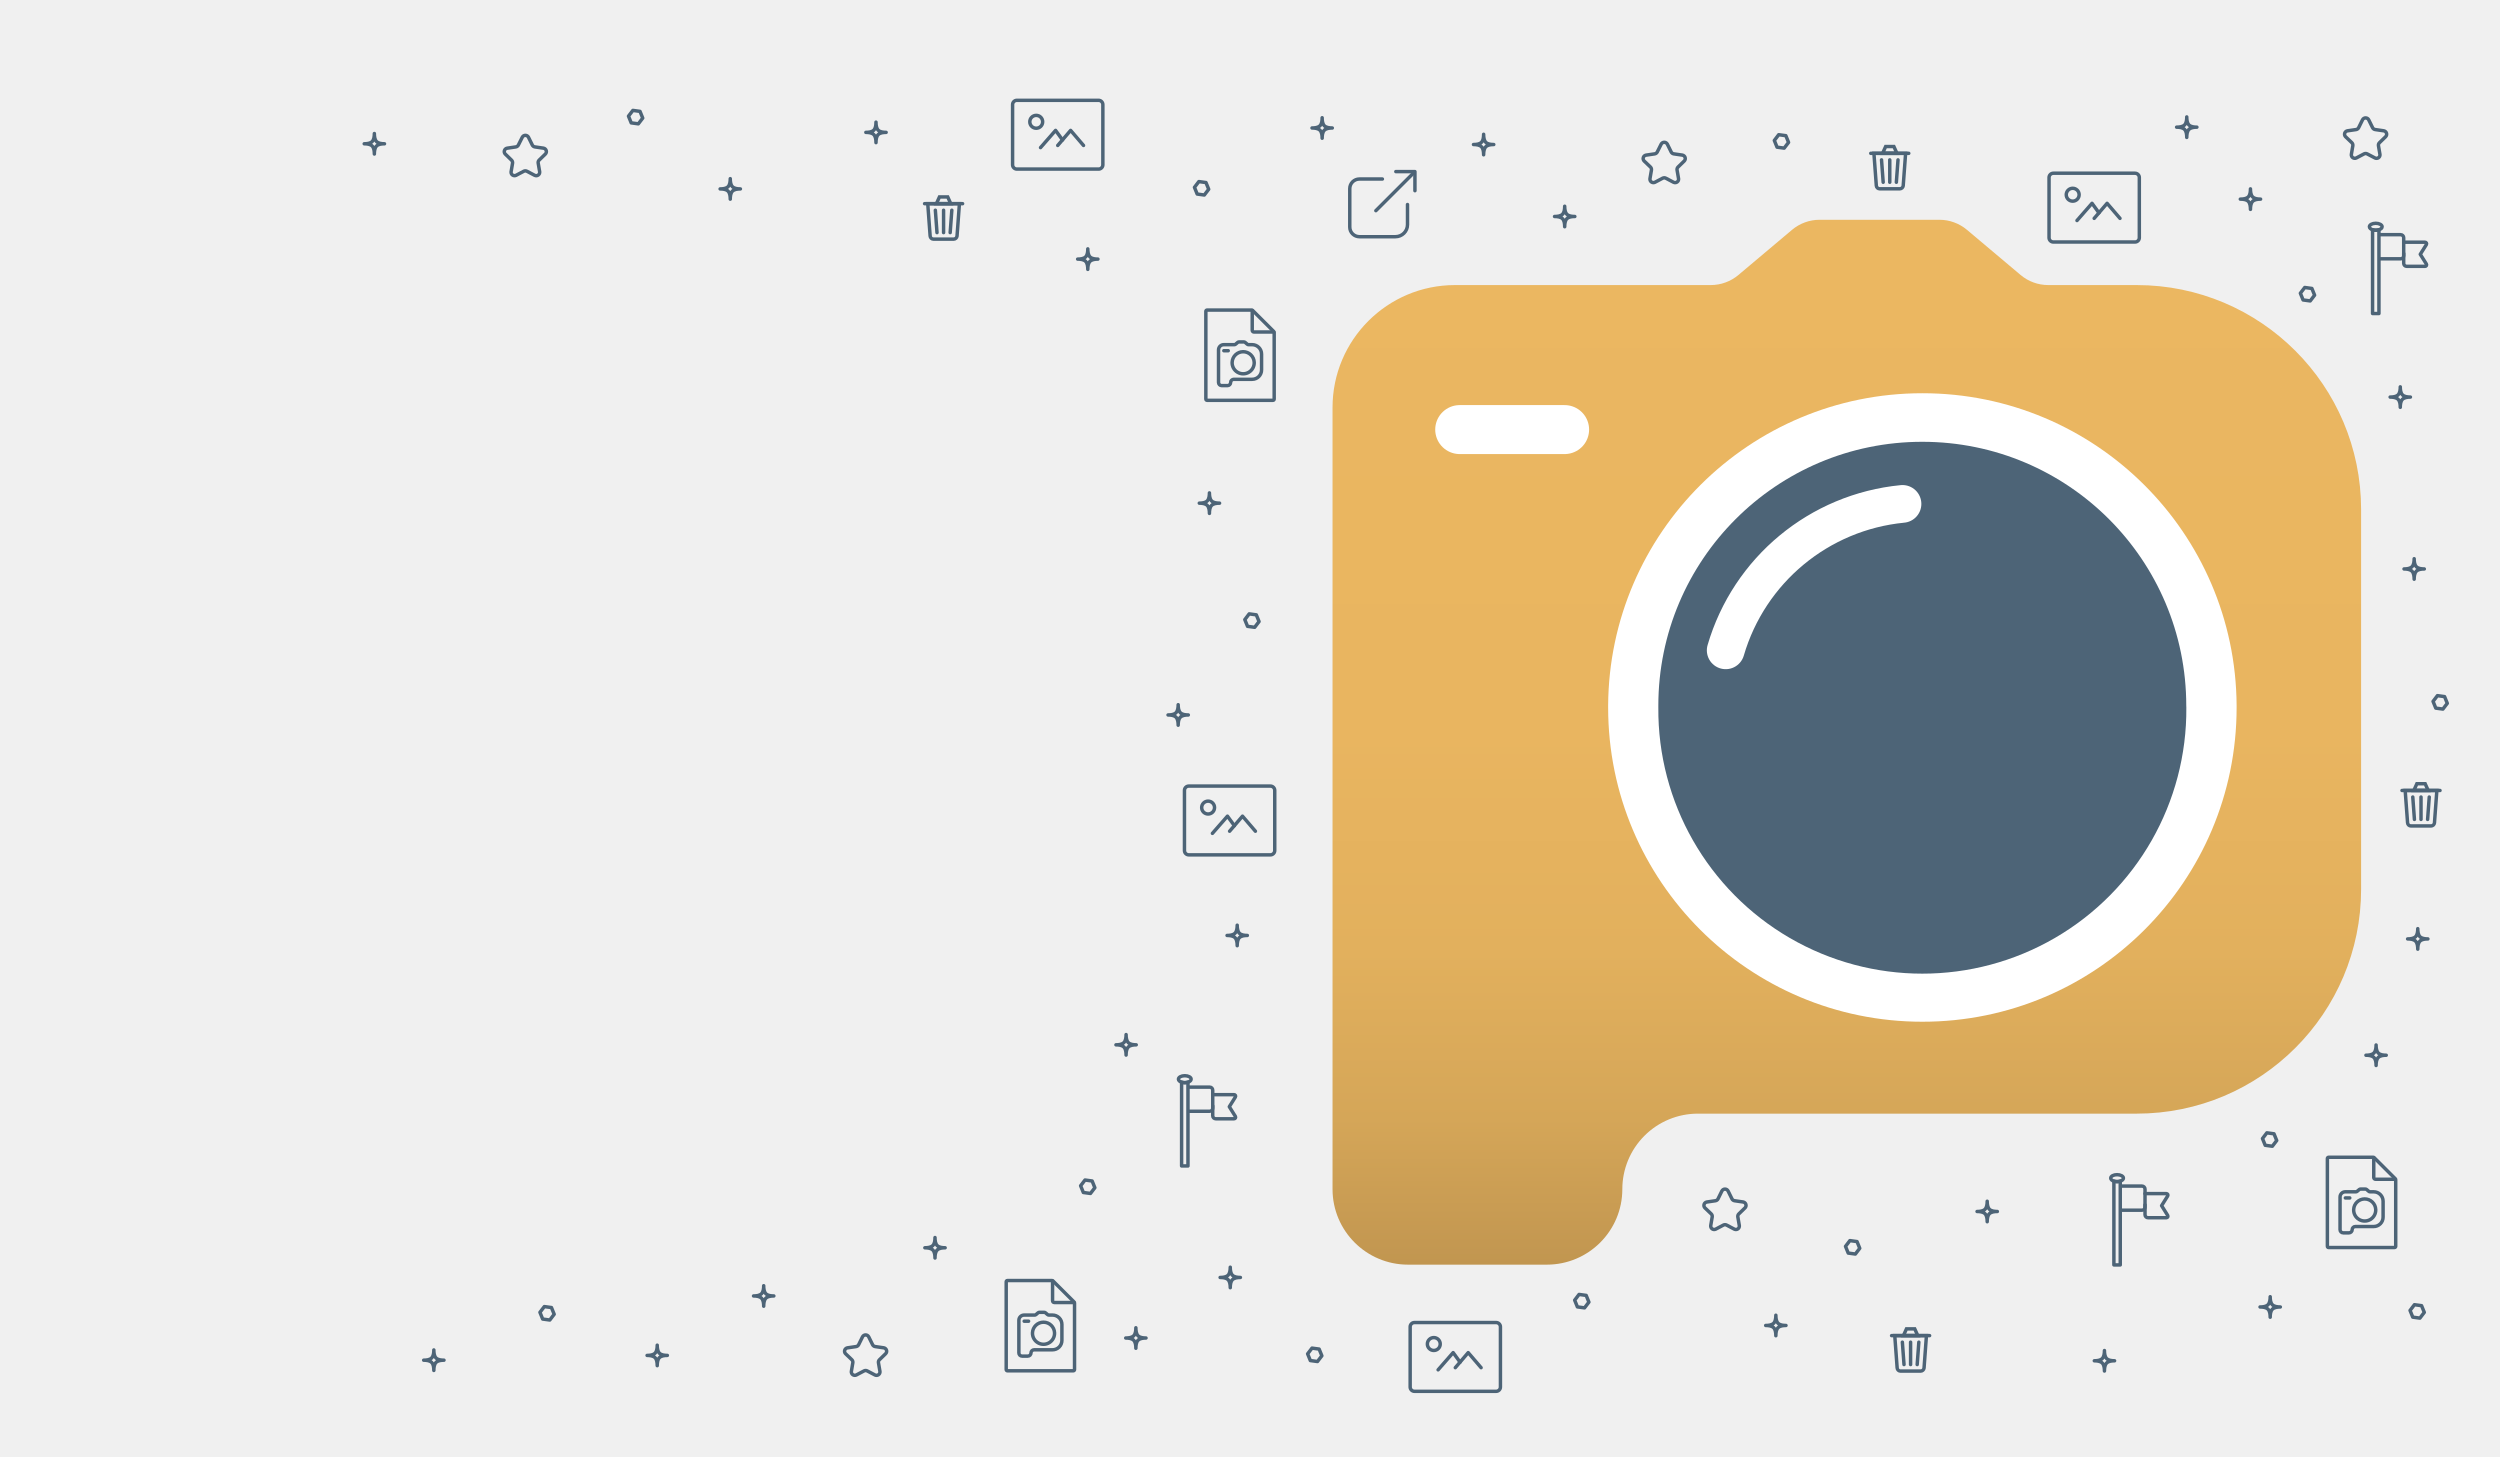
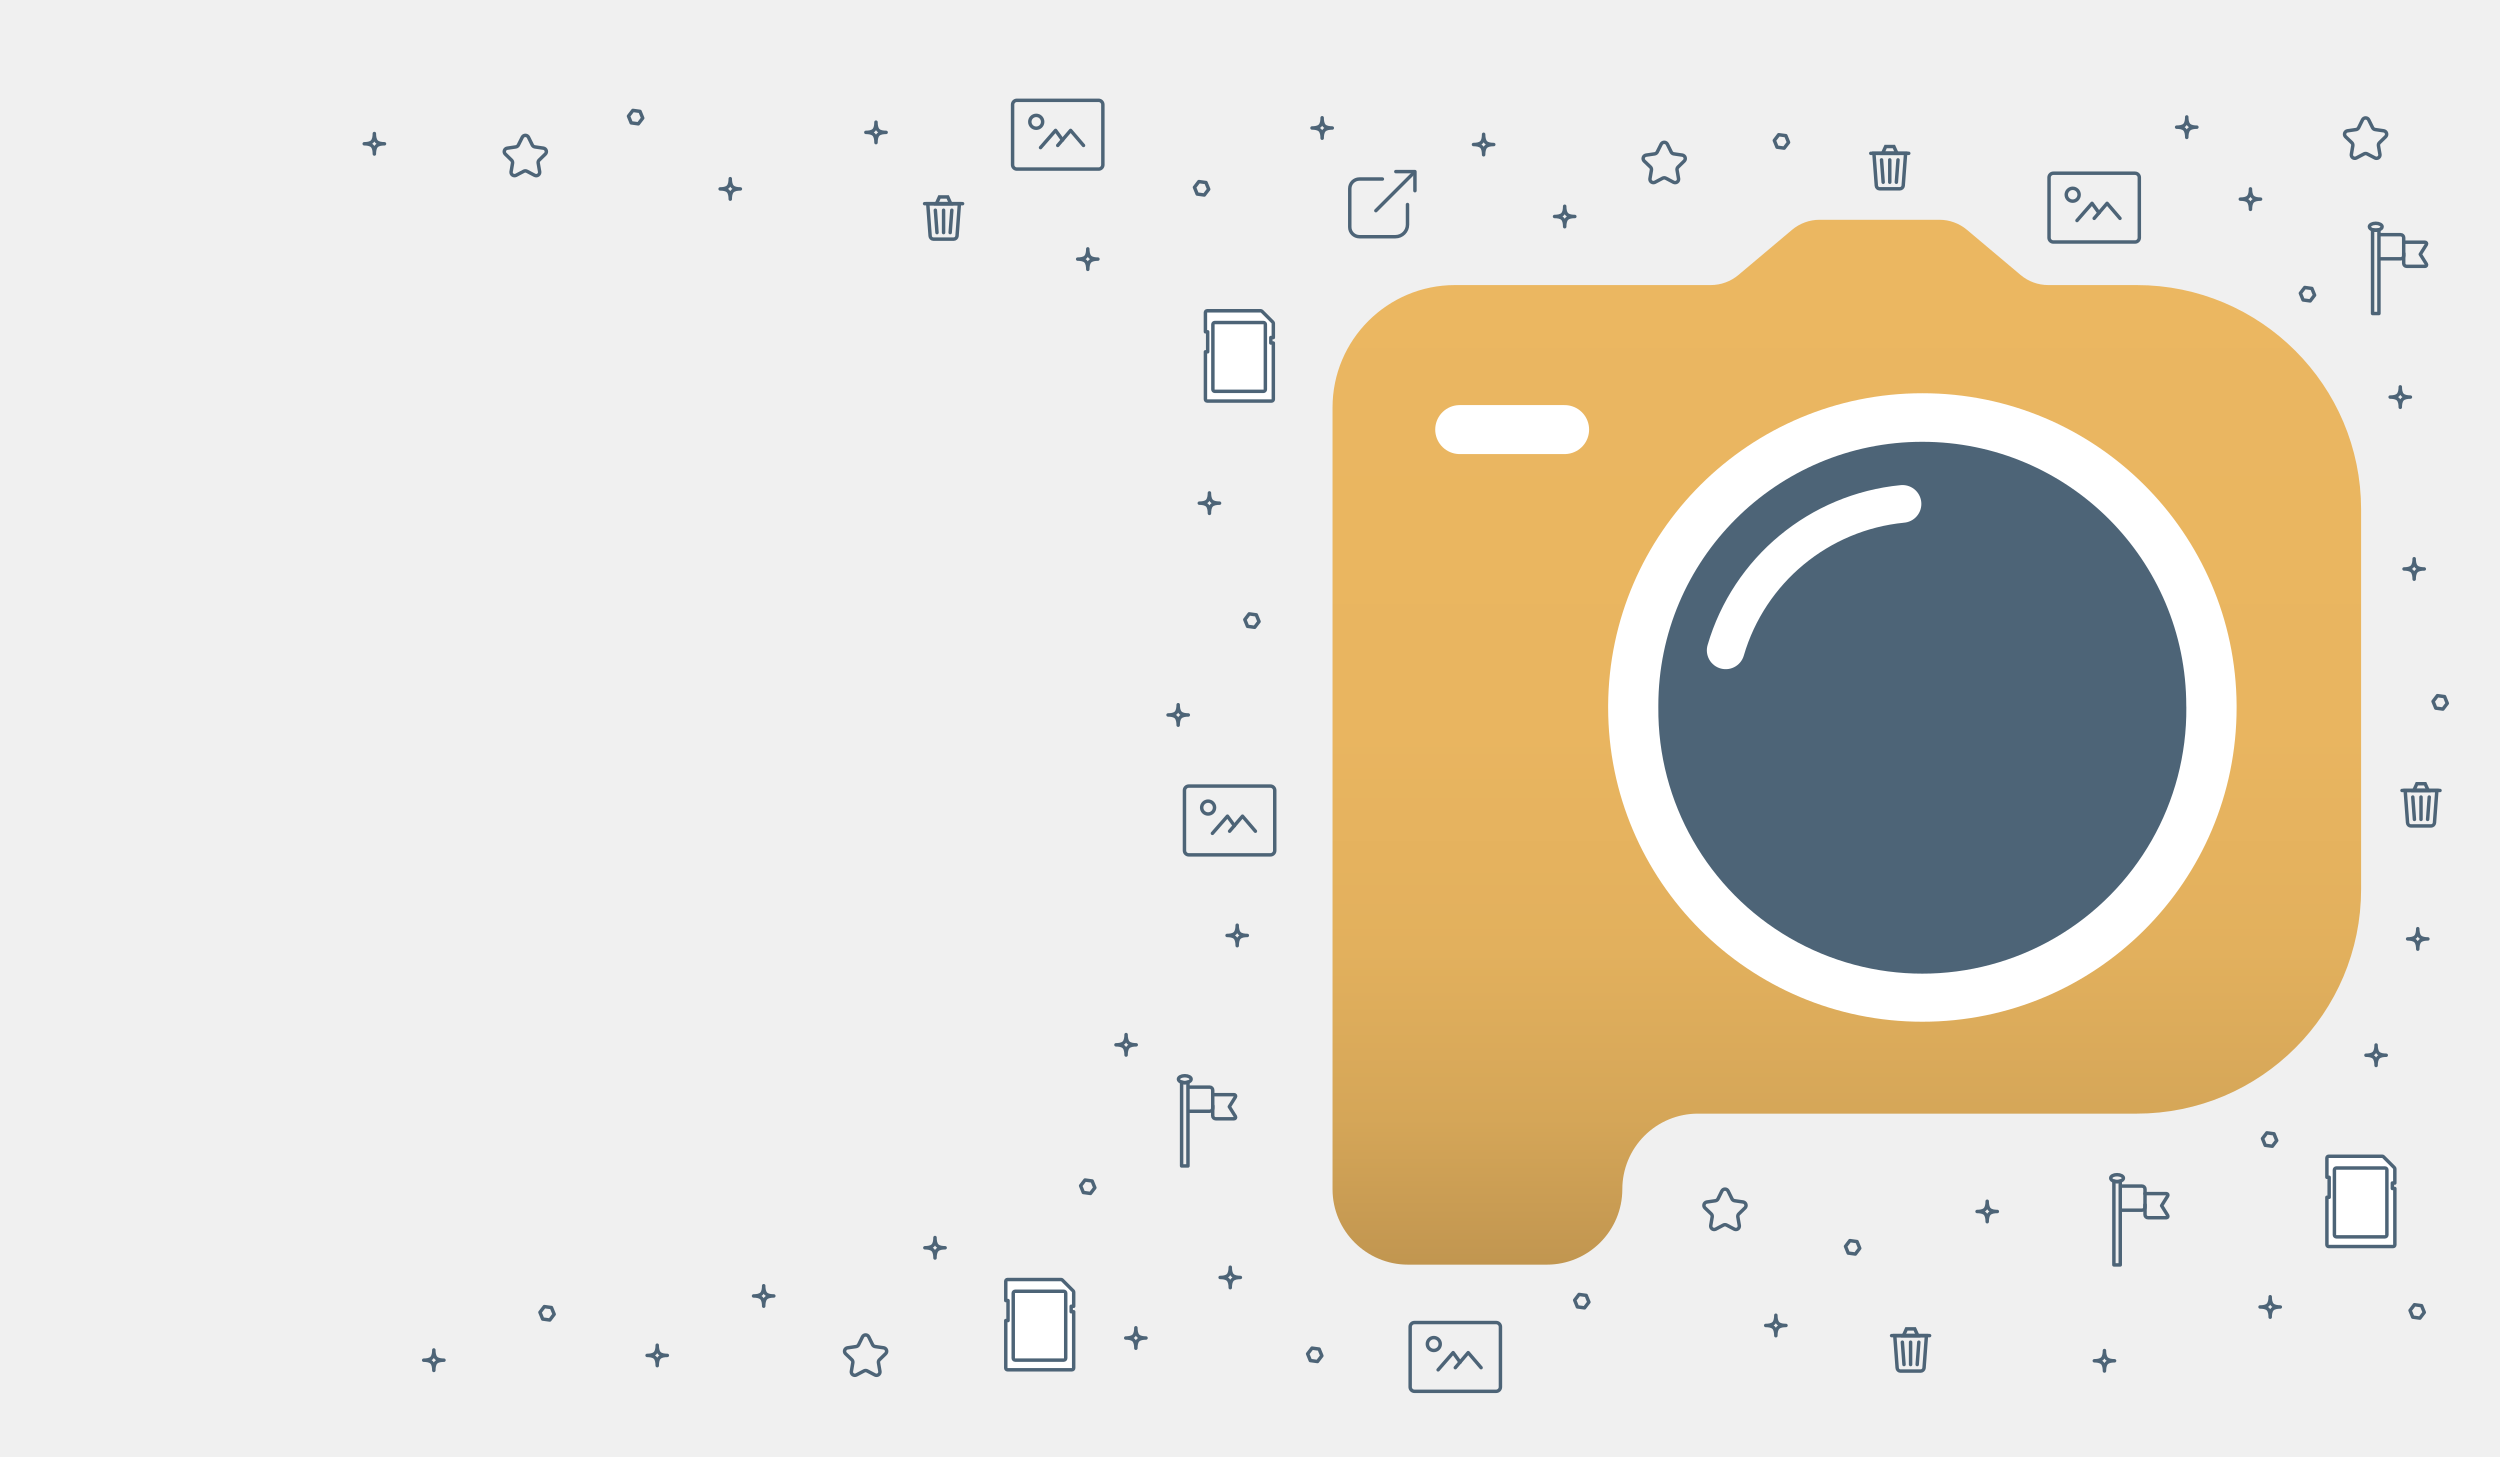
<svg xmlns="http://www.w3.org/2000/svg" viewBox="0 0 1440 839">
  <defs>
-     <style>.cls-1,.cls-2,.cls-3,.cls-4,.cls-6,.cls-9{fill:none;}.cls-1,.cls-2,.cls-3,.cls-4{stroke:#4d6477;stroke-width:2px;}.cls-1,.cls-3,.cls-6,.cls-9{stroke-linecap:round;}.cls-1,.cls-4{stroke-linejoin:round;}.cls-2,.cls-3,.cls-6,.cls-9{stroke-miterlimit:10;}.cls-5{fill:url(#linear-gradient);}.cls-6,.cls-9{stroke:#fff;}.cls-6{stroke-width:28.21px;}.cls-7{fill:#fff;}.cls-8{fill:#4d6477;}.cls-9{stroke-width:21.72px;}</style>
+     <style>.cls-1,.cls-10,.cls-2,.cls-3,.cls-4,.cls-7{fill:none;}.cls-1,.cls-2,.cls-3,.cls-4,.cls-5{stroke:#4d6477;stroke-width:2px;}.cls-1,.cls-10,.cls-3,.cls-5,.cls-7{stroke-linecap:round;}.cls-1,.cls-4,.cls-5{stroke-linejoin:round;}.cls-10,.cls-2,.cls-3,.cls-7{stroke-miterlimit:10;}.cls-5,.cls-8{fill:#fff;}.cls-6{fill:url(#linear-gradient);}.cls-10,.cls-7{stroke:#fff;}.cls-7{stroke-width:28.21px;}.cls-9{fill:#4d6477;}.cls-10{stroke-width:21.72px;}</style>
    <linearGradient id="linear-gradient" x1="1063.77" y1="126.58" x2="1063.77" y2="728.44" gradientUnits="userSpaceOnUse">
      <stop offset="0" stop-color="#ebb761" />
      <stop offset="0.49" stop-color="#e9b560" />
      <stop offset="0.7" stop-color="#e2b05d" />
      <stop offset="0.86" stop-color="#d5a658" />
      <stop offset="0.98" stop-color="#c49851" />
      <stop offset="1" stop-color="#c19650" />
    </linearGradient>
  </defs>
  <g id="Layer_2" data-name="Layer 2">
    <rect class="cls-1" x="583.25" y="57.78" width="52" height="39.62" rx="2.48" />
    <polyline class="cls-1" points="624.11 83.78 616.68 75.11 609.25 83.78" />
    <polyline class="cls-1" points="611.99 80.59 608.01 75.11 599.35 85.02" />
    <circle class="cls-1" cx="596.87" cy="70.16" r="3.71" />
    <path class="cls-2" d="M995.37,686l2.24,4.55a2,2,0,0,0,1.48,1.07l5,.73a2,2,0,0,1,1.08,3.34l-3.62,3.53A1.94,1.94,0,0,0,1001,701l.86,5A2,2,0,0,1,999,708l-4.49-2.36a2,2,0,0,0-1.82,0L988.22,708a2,2,0,0,1-2.84-2.06l.85-5a2,2,0,0,0-.56-1.73L982,695.7a2,2,0,0,1,1.09-3.34l5-.73a2,2,0,0,0,1.48-1.07l2.24-4.55A2,2,0,0,1,995.37,686Z" />
    <path class="cls-1" d="M215.63,88.72c0-1.63-.21-3.56-1.27-4.63s-3-1.27-4.57-1.27c1.61,0,3.52-.21,4.57-1.28s1.27-3,1.27-4.63c0,1.63.21,3.56,1.26,4.63s3,1.28,4.58,1.28c-1.61,0-3.52.2-4.58,1.27S215.63,87.09,215.63,88.72Z" />
    <path class="cls-1" d="M626.57,155.16c0-1.63-.21-3.56-1.26-4.63s-3-1.28-4.58-1.28c1.61,0,3.52-.21,4.58-1.27s1.26-3,1.26-4.63c0,1.63.21,3.56,1.26,4.63s3,1.27,4.58,1.27c-1.61,0-3.52.21-4.58,1.28S626.57,153.53,626.57,155.16Z" />
    <polygon class="cls-1" points="370.21 68.02 367.68 71.33 363.58 70.77 362.01 66.9 364.54 63.59 368.64 64.15 370.21 68.02" />
-     <path class="cls-1" d="M733.93,191.53v38.35a.71.71,0,0,1-.71.71H695.28a.71.71,0,0,1-.71-.71V179.29a.7.7,0,0,1,.71-.7H721a.7.7,0,0,1,.49.2L733.72,191A.71.71,0,0,1,733.93,191.53Z" />
-     <path class="cls-1" d="M721.28,178.92v11.33a1,1,0,0,0,1,1h11.33" />
-     <path class="cls-1" d="M721.23,218.48H710.66a1.82,1.82,0,0,0-1.81,1.82h0a1.83,1.83,0,0,1-1.82,1.82h-3.34a1.82,1.82,0,0,1-1.82-1.82V201.48a3,3,0,0,1,3-2.95H711a1,1,0,0,0,.67-.24l1.29-1.09a1.07,1.07,0,0,1,.66-.24h2.89a1,1,0,0,1,.66.24l1.29,1.09a1,1,0,0,0,.67.24h2.13a5.41,5.41,0,0,1,5.4,5.41v9.14A5.4,5.4,0,0,1,721.23,218.48Z" />
-     <line class="cls-1" x1="704.93" y1="202.01" x2="707.46" y2="202.01" />
-     <path class="cls-1" d="M722.42,208.7a6.36,6.36,0,1,1-12.71,0v0a6.36,6.36,0,0,1,12.71,0Z" />
    <path class="cls-2" d="M304.37,79l2.24,4.55a2,2,0,0,0,1.48,1.07l5,.73a2,2,0,0,1,1.08,3.34l-3.62,3.53A1.94,1.94,0,0,0,310,94l.86,5A2,2,0,0,1,308,101l-4.49-2.36a2,2,0,0,0-1.82,0L297.22,101A2,2,0,0,1,294.38,99l.85-5a2,2,0,0,0-.56-1.73L291,88.7a2,2,0,0,1,1.09-3.34l5-.73a2,2,0,0,0,1.48-1.07L300.86,79A2,2,0,0,1,304.37,79Z" />
    <path class="cls-1" d="M420.63,114.72c0-1.63-.21-3.56-1.27-4.63s-3-1.27-4.57-1.27c1.61,0,3.52-.21,4.57-1.28s1.27-3,1.27-4.63c0,1.63.21,3.56,1.26,4.63s3,1.28,4.58,1.28c-1.61,0-3.52.2-4.58,1.27S420.63,113.09,420.63,114.72Z" />
    <path class="cls-1" d="M761.56,79.62c0-1.63-.21-3.56-1.26-4.62s-3-1.28-4.58-1.28c1.61,0,3.52-.21,4.58-1.28s1.26-3,1.26-4.62c0,1.63.21,3.55,1.26,4.62s3,1.28,4.58,1.28c-1.61,0-3.52.21-4.58,1.28S761.56,78,761.56,79.62Z" />
    <path class="cls-1" d="M504.57,82.16c0-1.63-.21-3.56-1.26-4.63s-3-1.28-4.58-1.28c1.61,0,3.52-.21,4.58-1.27s1.26-3,1.26-4.63c0,1.63.21,3.56,1.26,4.63s3,1.27,4.58,1.27c-1.61,0-3.52.21-4.58,1.28S504.57,80.53,504.57,82.16Z" />
    <polygon class="cls-1" points="696.21 109.02 693.68 112.33 689.58 111.77 688.01 107.9 690.54 104.59 694.64 105.15 696.21 109.02" />
    <polygon class="cls-1" points="725.21 358.02 722.68 361.33 718.58 360.77 717.01 356.9 719.54 353.59 723.64 354.15 725.21 358.02" />
    <polyline class="cls-1" points="804 98.84 815 98.84 815 109.84" />
    <path class="cls-1" d="M810.72,117.81v11.61a6.92,6.92,0,0,1-6.92,6.92H783a5.54,5.54,0,0,1-5.53-5.53V108.65a5.54,5.54,0,0,1,5.53-5.53h13.25" />
    <line class="cls-1" x1="814.5" y1="99.34" x2="792.5" y2="121.34" />
    <rect class="cls-1" x="682.25" y="452.78" width="52" height="39.62" rx="2.48" />
    <polyline class="cls-1" points="723.11 478.78 715.68 470.11 708.25 478.78" />
    <polyline class="cls-1" points="710.99 475.59 707.01 470.11 698.35 480.02" />
    <circle class="cls-1" cx="695.87" cy="465.16" r="3.71" />
    <path class="cls-2" d="M960.37,83l2.24,4.55a2,2,0,0,0,1.48,1.07l5,.73a2,2,0,0,1,1.08,3.34l-3.62,3.53A1.94,1.94,0,0,0,966,98l.86,5A2,2,0,0,1,964,105l-4.49-2.36a2,2,0,0,0-1.82,0L953.22,105a2,2,0,0,1-2.84-2.06l.85-5a2,2,0,0,0-.56-1.73L947,92.7a2,2,0,0,1,1.09-3.34l5-.73a2,2,0,0,0,1.48-1.07L956.86,83A2,2,0,0,1,960.37,83Z" />
    <path class="cls-3" d="M1094.31,108.75H1082.7a1.94,1.94,0,0,1-1.94-1.8l-1.38-18.63h18.25L1096.25,107A2,2,0,0,1,1094.31,108.75Z" />
    <polygon class="cls-3" points="1092.64 88.32 1084.37 88.32 1086.13 84.42 1090.88 84.42 1092.64 88.32" />
    <line class="cls-3" x1="1077.56" y1="88.32" x2="1099.45" y2="88.32" />
    <line class="cls-3" x1="1088.5" y1="92.09" x2="1088.5" y2="104.98" />
    <line class="cls-3" x1="1093.25" y1="92.09" x2="1092.3" y2="104.98" />
    <line class="cls-3" x1="1083.76" y1="92.09" x2="1084.71" y2="104.98" />
    <path class="cls-1" d="M696.63,295.72c0-1.63-.21-3.56-1.27-4.63s-3-1.27-4.57-1.27c1.61,0,3.52-.21,4.57-1.28s1.27-3,1.27-4.63c0,1.63.21,3.56,1.26,4.63s3,1.28,4.58,1.28c-1.61,0-3.52.2-4.58,1.27S696.63,294.09,696.63,295.72Z" />
    <path class="cls-1" d="M712.63,544.72c0-1.63-.21-3.56-1.27-4.63s-3-1.27-4.57-1.27c1.61,0,3.52-.21,4.57-1.28s1.27-3,1.27-4.63c0,1.63.21,3.56,1.26,4.63s3,1.28,4.58,1.28c-1.61,0-3.52.2-4.58,1.27S712.63,543.09,712.63,544.72Z" />
    <path class="cls-1" d="M648.63,607.72c0-1.63-.21-3.56-1.27-4.63s-3-1.27-4.57-1.27c1.61,0,3.52-.21,4.57-1.28s1.27-3,1.27-4.63c0,1.63.21,3.56,1.26,4.63s3,1.28,4.58,1.28c-1.61,0-3.52.2-4.58,1.27S648.63,606.09,648.63,607.72Z" />
    <path class="cls-1" d="M678.63,417.72c0-1.63-.21-3.56-1.27-4.63s-3-1.27-4.57-1.27c1.61,0,3.52-.21,4.57-1.28s1.27-3,1.27-4.63c0,1.63.21,3.56,1.26,4.63s3,1.28,4.58,1.28c-1.61,0-3.52.2-4.58,1.27S678.63,416.09,678.63,417.72Z" />
    <path class="cls-1" d="M901.26,130.6c0-1.63-.21-3.56-1.26-4.63s-3-1.27-4.58-1.27c1.61,0,3.52-.21,4.58-1.28s1.26-3,1.26-4.63c0,1.63.21,3.56,1.26,4.63s3,1.28,4.58,1.28c-1.61,0-3.52.2-4.58,1.27S901.26,129,901.26,130.6Z" />
    <path class="cls-1" d="M854.57,89.16c0-1.63-.21-3.56-1.26-4.63s-3-1.28-4.58-1.28c1.61,0,3.52-.21,4.58-1.27s1.26-3,1.26-4.63c0,1.63.21,3.56,1.26,4.63s3,1.27,4.58,1.27c-1.61,0-3.52.21-4.58,1.28S854.57,87.53,854.57,89.16Z" />
    <polygon class="cls-1" points="1311.39 656.93 1308.86 660.24 1304.76 659.68 1303.19 655.81 1305.72 652.51 1309.82 653.07 1311.39 656.93" />
    <polygon class="cls-1" points="1030.21 82.02 1027.68 85.33 1023.58 84.77 1022.01 80.9 1024.54 77.59 1028.64 78.15 1030.21 82.02" />
    <rect class="cls-1" x="1180.25" y="99.78" width="52" height="39.62" rx="2.48" />
    <polyline class="cls-1" points="1221.11 125.78 1213.68 117.11 1206.25 125.78" />
    <polyline class="cls-1" points="1208.98 122.59 1205.01 117.11 1196.35 127.02" />
    <circle class="cls-1" cx="1193.87" cy="112.16" r="3.71" />
    <path class="cls-2" d="M1364.37,69l2.24,4.55a2,2,0,0,0,1.48,1.07l5,.73a2,2,0,0,1,1.08,3.34l-3.62,3.53A1.94,1.94,0,0,0,1370,84l.86,5A2,2,0,0,1,1368,91l-4.49-2.36a2,2,0,0,0-1.82,0L1357.22,91a2,2,0,0,1-2.84-2.06l.85-5a2,2,0,0,0-.56-1.73L1351,78.7a2,2,0,0,1,1.09-3.34l5-.73a2,2,0,0,0,1.48-1.07l2.24-4.55A2,2,0,0,1,1364.37,69Z" />
    <path class="cls-4" d="M1366.6,132.34v48.25h3.67V132.34a6.12,6.12,0,0,1-1.83.27A6.19,6.19,0,0,1,1366.6,132.34Z" />
    <path class="cls-4" d="M1370.63,135.18h12.16a1.74,1.74,0,0,1,1.74,1.74v10.42a1.74,1.74,0,0,1-1.74,1.74h-12.16" />
    <path class="cls-1" d="M1384.53,139.52h12.33a.87.87,0,0,1,.74,1.33l-3.52,5.62,3.52,5.62a.87.87,0,0,1-.74,1.33h-10.59a1.74,1.74,0,0,1-1.74-1.74V146" />
    <path class="cls-4" d="M1364.77,130.61c0,.74.73,1.39,1.83,1.73a6.19,6.19,0,0,0,1.84.27,6.12,6.12,0,0,0,1.83-.27c1.1-.35,1.83-1,1.83-1.73,0-1.12-1.65-2-3.66-2S1364.77,129.49,1364.77,130.61Z" />
    <path class="cls-1" d="M1392.63,546.72c0-1.63-.21-3.56-1.27-4.63s-3-1.27-4.57-1.27c1.61,0,3.52-.21,4.57-1.28s1.27-3,1.27-4.63c0,1.63.21,3.56,1.26,4.63s3,1.28,4.58,1.28c-1.61,0-3.52.2-4.58,1.27S1392.63,545.09,1392.63,546.72Z" />
    <path class="cls-1" d="M1296.26,120.6c0-1.63-.21-3.56-1.26-4.63s-3-1.27-4.58-1.27c1.61,0,3.52-.21,4.58-1.28s1.26-3,1.26-4.63c0,1.63.21,3.56,1.26,4.63s3,1.28,4.58,1.28c-1.61,0-3.52.2-4.58,1.27S1296.26,119,1296.26,120.6Z" />
    <path class="cls-1" d="M1212.16,789.71c0-1.63-.21-3.55-1.27-4.62s-3-1.28-4.57-1.28c1.61,0,3.52-.21,4.57-1.28s1.27-3,1.27-4.62c0,1.63.21,3.55,1.26,4.62s3,1.28,4.58,1.28c-1.61,0-3.52.21-4.58,1.28S1212.16,788.08,1212.16,789.71Z" />
    <path class="cls-1" d="M1259.57,79.16c0-1.63-.21-3.56-1.26-4.63s-3-1.28-4.58-1.28c1.61,0,3.52-.21,4.58-1.27s1.26-3,1.26-4.63c0,1.63.21,3.56,1.26,4.63s3,1.27,4.58,1.27c-1.61,0-3.52.21-4.58,1.28S1259.57,77.53,1259.57,79.16Z" />
    <polygon class="cls-1" points="1409.64 405.12 1407.11 408.43 1403.01 407.87 1401.44 404 1403.97 400.69 1408.07 401.25 1409.64 405.12" />
    <path class="cls-3" d="M549.31,137.75H537.7a1.94,1.94,0,0,1-1.94-1.8l-1.38-18.63h18.25L551.25,136A2,2,0,0,1,549.31,137.75Z" />
    <polygon class="cls-3" points="547.64 117.32 539.37 117.32 541.13 113.42 545.88 113.42 547.64 117.32" />
    <line class="cls-3" x1="532.56" y1="117.32" x2="554.45" y2="117.32" />
    <line class="cls-3" x1="543.5" y1="121.09" x2="543.5" y2="133.98" />
    <line class="cls-3" x1="548.25" y1="121.09" x2="547.3" y2="133.98" />
    <line class="cls-3" x1="538.76" y1="121.09" x2="539.71" y2="133.98" />
    <path class="cls-1" d="M249.89,789.38c0-1.63-.21-3.56-1.27-4.63s-3-1.28-4.58-1.28c1.62,0,3.52-.21,4.58-1.27s1.27-3,1.27-4.63c0,1.63.2,3.56,1.26,4.63s3,1.27,4.58,1.27c-1.62,0-3.52.21-4.58,1.28S249.89,787.75,249.89,789.38Z" />
    <path class="cls-1" d="M439.89,752.38c0-1.63-.21-3.56-1.27-4.63s-3-1.28-4.58-1.28c1.62,0,3.52-.21,4.58-1.27s1.27-3,1.27-4.63c0,1.63.2,3.56,1.26,4.63s3,1.27,4.58,1.27c-1.62,0-3.52.21-4.58,1.28S439.89,750.75,439.89,752.38Z" />
    <path class="cls-1" d="M378.56,786.62c0-1.63-.21-3.56-1.26-4.62s-3-1.28-4.58-1.28c1.61,0,3.52-.21,4.58-1.28s1.26-3,1.26-4.62c0,1.63.21,3.55,1.26,4.62s3,1.28,4.58,1.28c-1.61,0-3.52.21-4.58,1.28S378.56,785,378.56,786.62Z" />
    <path class="cls-1" d="M538.56,724.62c0-1.63-.21-3.56-1.26-4.62s-3-1.28-4.58-1.28c1.61,0,3.52-.21,4.58-1.28s1.26-3,1.26-4.62c0,1.63.21,3.55,1.26,4.62s3,1.28,4.58,1.28c-1.61,0-3.52.21-4.58,1.28S538.56,723,538.56,724.62Z" />
    <polygon class="cls-1" points="761.39 780.93 758.86 784.24 754.76 783.68 753.19 779.81 755.72 776.51 759.82 777.07 761.39 780.93" />
    <polygon class="cls-1" points="319.21 757.02 316.68 760.33 312.58 759.77 311.01 755.9 313.54 752.59 317.64 753.15 319.21 757.02" />
-     <path class="cls-1" d="M618.93,750.53v38.35a.71.71,0,0,1-.71.71H580.28a.71.71,0,0,1-.71-.71V738.29a.7.7,0,0,1,.71-.7H606a.7.7,0,0,1,.49.2L618.72,750A.71.71,0,0,1,618.93,750.53Z" />
-     <path class="cls-1" d="M606.28,737.92v11.33a1,1,0,0,0,1,1h11.33" />
-     <path class="cls-1" d="M606.23,777.48H595.66a1.82,1.82,0,0,0-1.81,1.82h0a1.83,1.83,0,0,1-1.82,1.82h-3.34a1.82,1.82,0,0,1-1.82-1.82V760.48a3,3,0,0,1,3-3H596a1,1,0,0,0,.67-.24l1.29-1.09a1.07,1.07,0,0,1,.66-.24h2.89a1,1,0,0,1,.66.24l1.29,1.09a1,1,0,0,0,.67.24h2.13a5.41,5.41,0,0,1,5.4,5.41v9.14A5.4,5.4,0,0,1,606.23,777.48Z" />
-     <line class="cls-1" x1="589.93" y1="761.01" x2="592.46" y2="761.01" />
-     <path class="cls-1" d="M607.42,767.7a6.36,6.36,0,1,1-12.71,0v0a6.36,6.36,0,0,1,12.71,0Z" />
    <path class="cls-2" d="M500.37,770l2.24,4.55a2,2,0,0,0,1.48,1.07l5,.73a2,2,0,0,1,1.08,3.34l-3.62,3.53A1.94,1.94,0,0,0,506,785l.86,5A2,2,0,0,1,504,792l-4.49-2.36a2,2,0,0,0-1.82,0L493.22,792a2,2,0,0,1-2.84-2.06l.85-5a2,2,0,0,0-.56-1.73L487,779.7a2,2,0,0,1,1.09-3.34l5-.73a2,2,0,0,0,1.48-1.07l2.24-4.55A2,2,0,0,1,500.37,770Z" />
    <path class="cls-1" d="M708.63,741.72c0-1.63-.21-3.56-1.27-4.63s-3-1.27-4.57-1.27c1.61,0,3.52-.21,4.57-1.28s1.27-3,1.27-4.63c0,1.63.21,3.56,1.26,4.63s3,1.28,4.58,1.28c-1.61,0-3.52.2-4.58,1.27S708.63,740.09,708.63,741.72Z" />
    <path class="cls-1" d="M654.26,776.6c0-1.63-.21-3.56-1.26-4.63s-3-1.27-4.58-1.27c1.61,0,3.52-.21,4.58-1.28s1.26-3,1.26-4.63c0,1.63.21,3.56,1.26,4.63s3,1.28,4.58,1.28c-1.61,0-3.52.2-4.58,1.27S654.26,775,654.26,776.6Z" />
    <polygon class="cls-1" points="630.64 684.12 628.11 687.43 624.01 686.87 622.44 683 624.97 679.69 629.07 680.25 630.64 684.12" />
    <path class="cls-3" d="M1106.31,789.75H1094.7a1.94,1.94,0,0,1-1.94-1.8l-1.38-18.63h18.25L1108.25,788A2,2,0,0,1,1106.31,789.75Z" />
    <polygon class="cls-3" points="1104.64 769.32 1096.37 769.32 1098.13 765.42 1102.88 765.42 1104.64 769.32" />
    <line class="cls-3" x1="1089.56" y1="769.32" x2="1111.45" y2="769.32" />
    <line class="cls-3" x1="1100.5" y1="773.09" x2="1100.5" y2="785.98" />
    <line class="cls-3" x1="1105.25" y1="773.09" x2="1104.3" y2="785.98" />
    <line class="cls-3" x1="1095.76" y1="773.09" x2="1096.71" y2="785.98" />
    <path class="cls-4" d="M680.6,623.34v48.25h3.67V623.34a6.12,6.12,0,0,1-1.83.27A6.19,6.19,0,0,1,680.6,623.34Z" />
    <path class="cls-4" d="M684.63,626.18h12.16a1.74,1.74,0,0,1,1.74,1.74v10.42a1.74,1.74,0,0,1-1.74,1.74H684.63" />
    <path class="cls-1" d="M698.53,630.52h12.33a.87.87,0,0,1,.74,1.33l-3.52,5.62,3.52,5.62a.87.87,0,0,1-.74,1.33H700.27a1.74,1.74,0,0,1-1.74-1.74V637" />
    <path class="cls-4" d="M678.77,621.61c0,.74.73,1.39,1.83,1.73a6.19,6.19,0,0,0,1.84.27,6.12,6.12,0,0,0,1.83-.27c1.1-.35,1.83-1,1.83-1.73,0-1.12-1.65-2-3.66-2S678.77,620.49,678.77,621.61Z" />
    <path class="cls-1" d="M1390.56,333.62c0-1.63-.21-3.56-1.26-4.62s-3-1.28-4.58-1.28c1.61,0,3.52-.21,4.58-1.28s1.26-3,1.26-4.62c0,1.63.21,3.55,1.26,4.62s3,1.28,4.58,1.28c-1.61,0-3.52.21-4.58,1.28S1390.56,332,1390.56,333.62Z" />
    <polygon class="cls-1" points="915.21 750.02 912.68 753.33 908.58 752.77 907.01 748.9 909.54 745.59 913.64 746.15 915.21 750.02" />
-     <path class="cls-1" d="M1379.93,679.53v38.35a.71.71,0,0,1-.71.71h-37.94a.71.71,0,0,1-.71-.71V667.29a.7.7,0,0,1,.71-.7H1367a.7.7,0,0,1,.49.2L1379.72,679A.71.71,0,0,1,1379.93,679.53Z" />
-     <path class="cls-1" d="M1367.28,666.92v11.33a1,1,0,0,0,1,1h11.33" />
-     <path class="cls-1" d="M1367.23,706.48h-10.57a1.82,1.82,0,0,0-1.81,1.82h0a1.83,1.83,0,0,1-1.82,1.82h-3.34a1.82,1.82,0,0,1-1.82-1.82V689.48a3,3,0,0,1,3-3H1357a1,1,0,0,0,.67-.24l1.29-1.09a1.07,1.07,0,0,1,.66-.24h2.89a1,1,0,0,1,.66.24l1.29,1.09a1,1,0,0,0,.67.24h2.13a5.41,5.41,0,0,1,5.4,5.41v9.14A5.4,5.4,0,0,1,1367.23,706.48Z" />
-     <line class="cls-1" x1="1350.93" y1="690.01" x2="1353.46" y2="690.01" />
-     <path class="cls-1" d="M1368.42,696.7a6.36,6.36,0,1,1-12.71,0v0a6.36,6.36,0,0,1,12.71,0Z" />
    <rect class="cls-1" x="812.25" y="761.78" width="52" height="39.62" rx="2.48" />
    <polyline class="cls-1" points="853.11 787.78 845.68 779.11 838.25 787.78" />
    <polyline class="cls-1" points="840.99 784.59 837.01 779.11 828.35 789.02" />
    <circle class="cls-1" cx="825.87" cy="774.16" r="3.71" />
    <path class="cls-3" d="M1400.31,475.75H1388.7a1.94,1.94,0,0,1-1.94-1.8l-1.38-18.63h18.25L1402.25,474A2,2,0,0,1,1400.31,475.75Z" />
    <polygon class="cls-3" points="1398.64 455.32 1390.37 455.32 1392.13 451.42 1396.88 451.42 1398.64 455.32" />
    <line class="cls-3" x1="1383.56" y1="455.32" x2="1405.45" y2="455.32" />
    <line class="cls-3" x1="1394.5" y1="459.09" x2="1394.5" y2="471.98" />
    <line class="cls-3" x1="1399.25" y1="459.09" x2="1398.3" y2="471.98" />
    <line class="cls-3" x1="1389.76" y1="459.09" x2="1390.71" y2="471.98" />
    <path class="cls-4" d="M1217.6,680.34v48.25h3.67V680.34a6.12,6.12,0,0,1-1.83.27A6.19,6.19,0,0,1,1217.6,680.34Z" />
    <path class="cls-4" d="M1221.63,683.18h12.16a1.74,1.74,0,0,1,1.74,1.74v10.42a1.74,1.74,0,0,1-1.74,1.74h-12.16" />
    <path class="cls-1" d="M1235.53,687.52h12.33a.87.87,0,0,1,.74,1.33l-3.52,5.62,3.52,5.62a.87.87,0,0,1-.74,1.33h-10.59a1.74,1.74,0,0,1-1.74-1.74V694" />
    <path class="cls-4" d="M1215.77,678.61c0,.74.73,1.39,1.83,1.73a6.19,6.19,0,0,0,1.84.27,6.12,6.12,0,0,0,1.83-.27c1.1-.35,1.83-1,1.83-1.73,0-1.12-1.65-2-3.66-2S1215.77,677.49,1215.77,678.61Z" />
    <path class="cls-1" d="M1144.63,703.72c0-1.63-.21-3.56-1.27-4.63s-3-1.27-4.57-1.27c1.61,0,3.52-.21,4.57-1.28s1.27-3,1.27-4.63c0,1.63.21,3.56,1.26,4.63s3,1.28,4.58,1.28c-1.61,0-3.52.2-4.58,1.27S1144.63,702.09,1144.63,703.72Z" />
    <path class="cls-1" d="M1368.63,613.72c0-1.63-.21-3.56-1.27-4.63s-3-1.27-4.57-1.27c1.61,0,3.52-.21,4.57-1.28s1.27-3,1.27-4.63c0,1.63.21,3.56,1.26,4.63s3,1.28,4.58,1.28c-1.61,0-3.52.2-4.58,1.27S1368.63,612.09,1368.63,613.72Z" />
    <path class="cls-1" d="M1307.63,758.72c0-1.63-.21-3.56-1.27-4.63s-3-1.27-4.57-1.27c1.61,0,3.52-.21,4.57-1.28s1.27-3,1.27-4.63c0,1.63.21,3.56,1.26,4.63s3,1.28,4.58,1.28c-1.61,0-3.52.2-4.58,1.27S1307.63,757.09,1307.63,758.72Z" />
    <path class="cls-1" d="M1022.89,769.38c0-1.63-.21-3.56-1.27-4.63s-3-1.28-4.58-1.28c1.62,0,3.52-.21,4.58-1.27s1.27-3,1.27-4.63c0,1.63.2,3.56,1.26,4.63s3,1.27,4.58,1.27c-1.62,0-3.52.21-4.58,1.28S1022.89,767.75,1022.89,769.38Z" />
    <path class="cls-1" d="M1382.56,234.62c0-1.63-.21-3.56-1.26-4.62s-3-1.28-4.58-1.28c1.61,0,3.52-.21,4.58-1.28s1.26-3,1.26-4.62c0,1.63.21,3.55,1.26,4.62s3,1.28,4.58,1.28c-1.61,0-3.52.21-4.58,1.28S1382.56,233,1382.56,234.62Z" />
    <polygon class="cls-1" points="1396.39 755.93 1393.86 759.24 1389.76 758.68 1388.19 754.81 1390.72 751.51 1394.82 752.07 1396.39 755.93" />
    <polygon class="cls-1" points="1071.21 719.02 1068.68 722.33 1064.58 721.77 1063.01 717.9 1065.54 714.59 1069.64 715.15 1071.21 719.02" />
    <polygon class="cls-1" points="1333.21 170.02 1330.68 173.33 1326.58 172.77 1325.01 168.9 1327.54 165.59 1331.64 166.15 1333.21 170.02" />
+     <path class="cls-5" d="M732,194.41v3.16h1.44V230a1,1,0,0,1-1,1H695.32a1,1,0,0,1-1-1V202.64h1.3V191.12h-1.3V180a1,1,0,0,1,1-1h30.86a1,1,0,0,1,.69.28l6.29,6.29a1,1,0,0,1,.28.69v8.17Z" />
+     <path class="cls-5" d="M728.85,186.88v37.43a1.12,1.12,0,0,1-1.12,1.11h-28a1.11,1.11,0,0,1-1.11-1.11V186.88a1.11,1.11,0,0,1,1.11-1.11h28A1.11,1.11,0,0,1,728.85,186.88Z" />
+     <path class="cls-5" d="M617,752.41v3.16h1.44V788a1,1,0,0,1-1,1H580.32a1,1,0,0,1-1-1V760.64h1.3V749.12h-1.3V738a1,1,0,0,1,1-1h30.86a1,1,0,0,1,.69.28l6.29,6.29a1,1,0,0,1,.28.69v8.17Z" />
+     <path class="cls-5" d="M613.85,744.88v37.43a1.12,1.12,0,0,1-1.12,1.11h-28a1.11,1.11,0,0,1-1.11-1.11V744.88a1.11,1.11,0,0,1,1.11-1.11h28A1.11,1.11,0,0,1,613.85,744.88Z" />
+     <path class="cls-5" d="M1378,681.41v3.16h1.44V717a1,1,0,0,1-1,1h-37.14a1,1,0,0,1-1-1V689.64h1.3V678.12h-1.3V667a1,1,0,0,1,1-1h30.86a1,1,0,0,1,.69.28l6.29,6.29a1,1,0,0,1,.28.69v8.17Z" />
+     <path class="cls-5" d="M1374.85,673.88v37.43a1.12,1.12,0,0,1-1.12,1.11h-28a1.11,1.11,0,0,1-1.11-1.11V673.88a1.11,1.11,0,0,1,1.11-1.11h28A1.11,1.11,0,0,1,1374.85,673.88Z" />
  </g>
  <g id="Layer_3" data-name="Layer 3">
-     <path class="cls-5" d="M1230.69,641.46H978A43.5,43.5,0,0,0,934.46,685h0A43.49,43.49,0,0,1,891,728.44H811A43.49,43.49,0,0,1,767.54,685V234.73a70.53,70.53,0,0,1,70.53-70.53H985.41a24.74,24.74,0,0,0,15.9-5.8l30.88-26a24.69,24.69,0,0,1,15.9-5.81h69a24.67,24.67,0,0,1,15.9,5.81l30.89,26a24.72,24.72,0,0,0,15.9,5.8h50.94A129.3,129.3,0,0,1,1360,293.51V512.15A129.31,129.31,0,0,1,1230.69,641.46Z" />
-     <line class="cls-6" x1="840.79" y1="247.44" x2="901.22" y2="247.44" />
-     <path class="cls-7" d="M1288.29,407.52c0,100-81,181-181,181a181,181,0,0,1-181-181c0-.41,0-.79,0-1.2.63-99.42,81.43-179.82,181-179.82s180.37,80.4,181,179.82C1288.29,406.73,1288.29,407.11,1288.29,407.52Z" />
-     <path class="cls-8" d="M1259.33,407.52a152.07,152.07,0,1,1-304.13,0c0-.34,0-.66,0-1a152,152,0,0,1,304.09,0C1259.33,406.86,1259.33,407.18,1259.33,407.52Z" />
-     <path class="cls-9" d="M1095.84,290.25A118,118,0,0,0,994,374.59" />
+     <path class="cls-6" d="M1230.69,641.46H978A43.5,43.5,0,0,0,934.46,685h0A43.49,43.49,0,0,1,891,728.44H811A43.49,43.49,0,0,1,767.54,685V234.73a70.53,70.53,0,0,1,70.53-70.53H985.41a24.74,24.74,0,0,0,15.9-5.8l30.88-26a24.69,24.69,0,0,1,15.9-5.81h69a24.67,24.67,0,0,1,15.9,5.81l30.89,26a24.72,24.72,0,0,0,15.9,5.8h50.94A129.3,129.3,0,0,1,1360,293.51V512.15A129.31,129.31,0,0,1,1230.69,641.46Z" />
+     <line class="cls-7" x1="840.79" y1="247.44" x2="901.22" y2="247.44" />
+     <path class="cls-8" d="M1288.29,407.52c0,100-81,181-181,181a181,181,0,0,1-181-181c0-.41,0-.79,0-1.2.63-99.42,81.43-179.82,181-179.82s180.37,80.4,181,179.82C1288.29,406.73,1288.29,407.11,1288.29,407.52Z" />
+     <path class="cls-9" d="M1259.33,407.52a152.07,152.07,0,1,1-304.13,0c0-.34,0-.66,0-1a152,152,0,0,1,304.09,0C1259.33,406.86,1259.33,407.18,1259.33,407.52Z" />
+     <path class="cls-10" d="M1095.84,290.25A118,118,0,0,0,994,374.59" />
  </g>
</svg>
